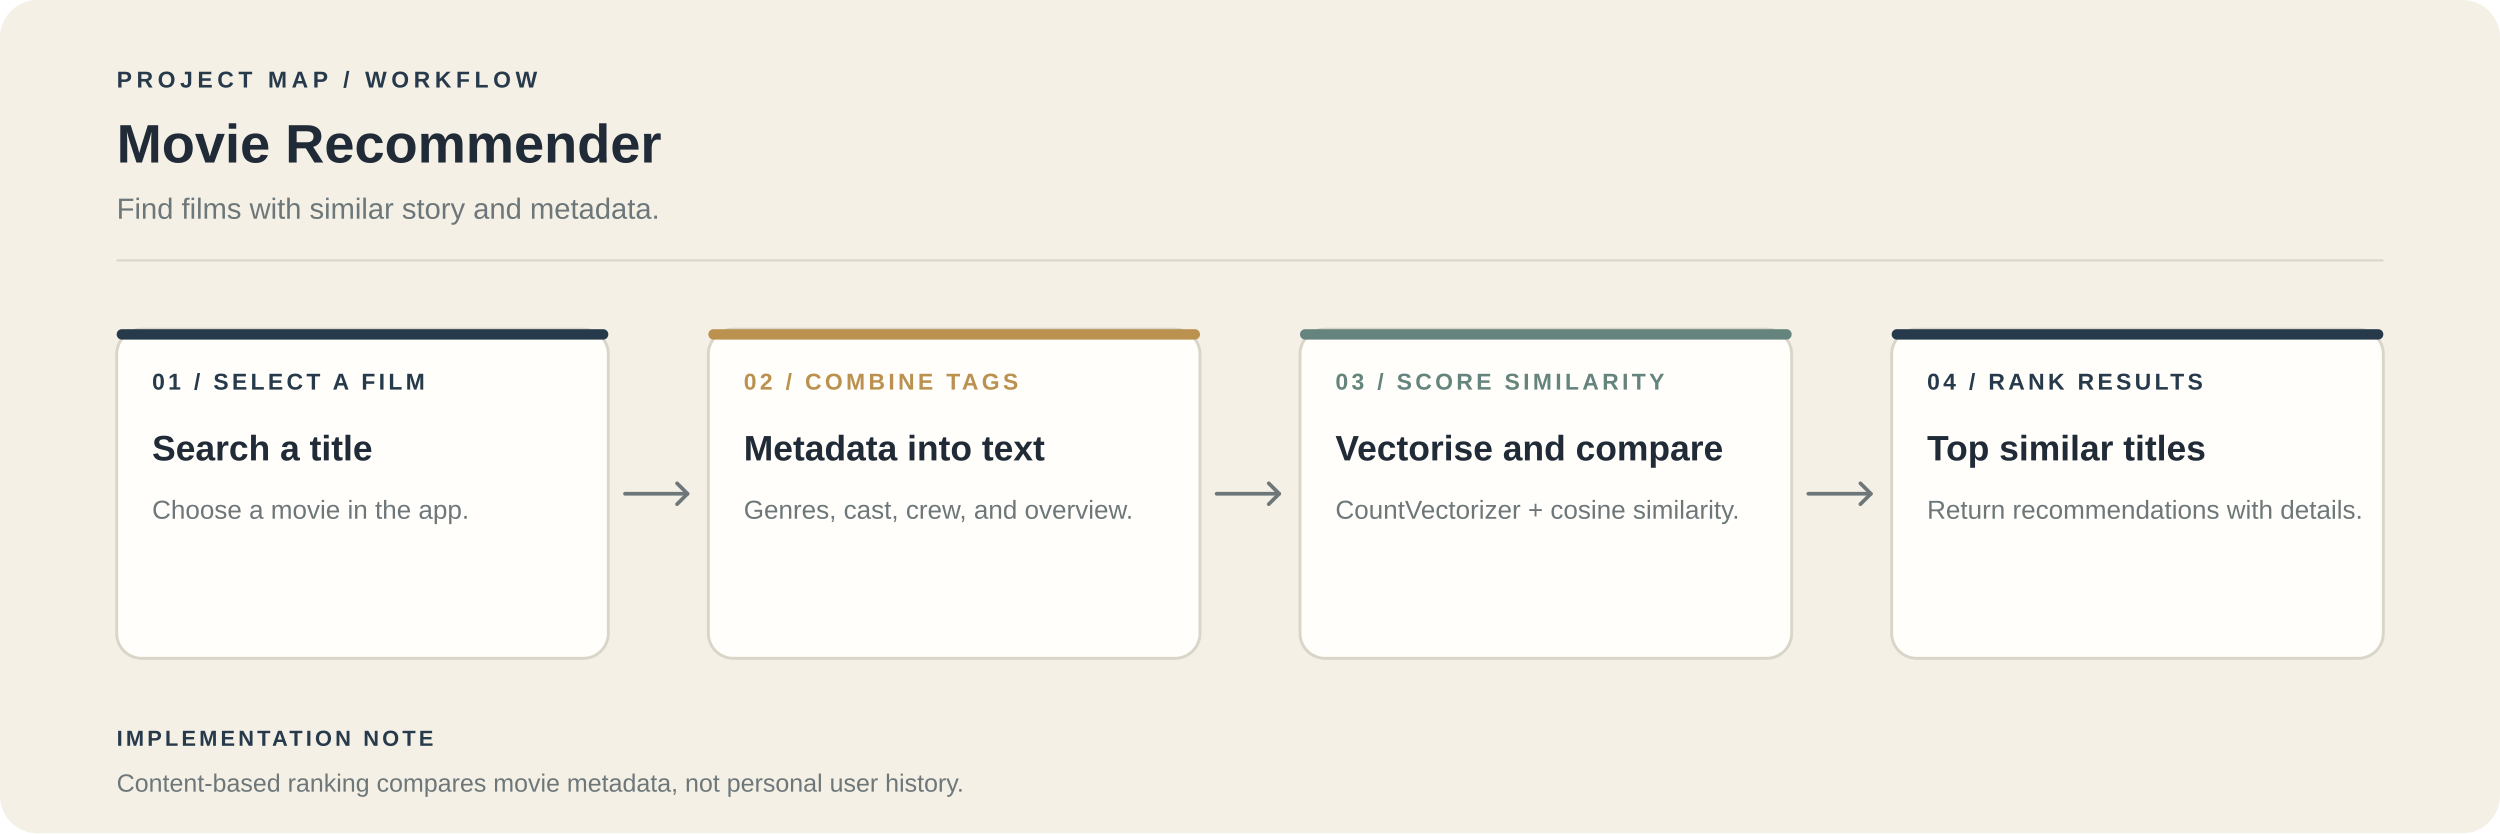
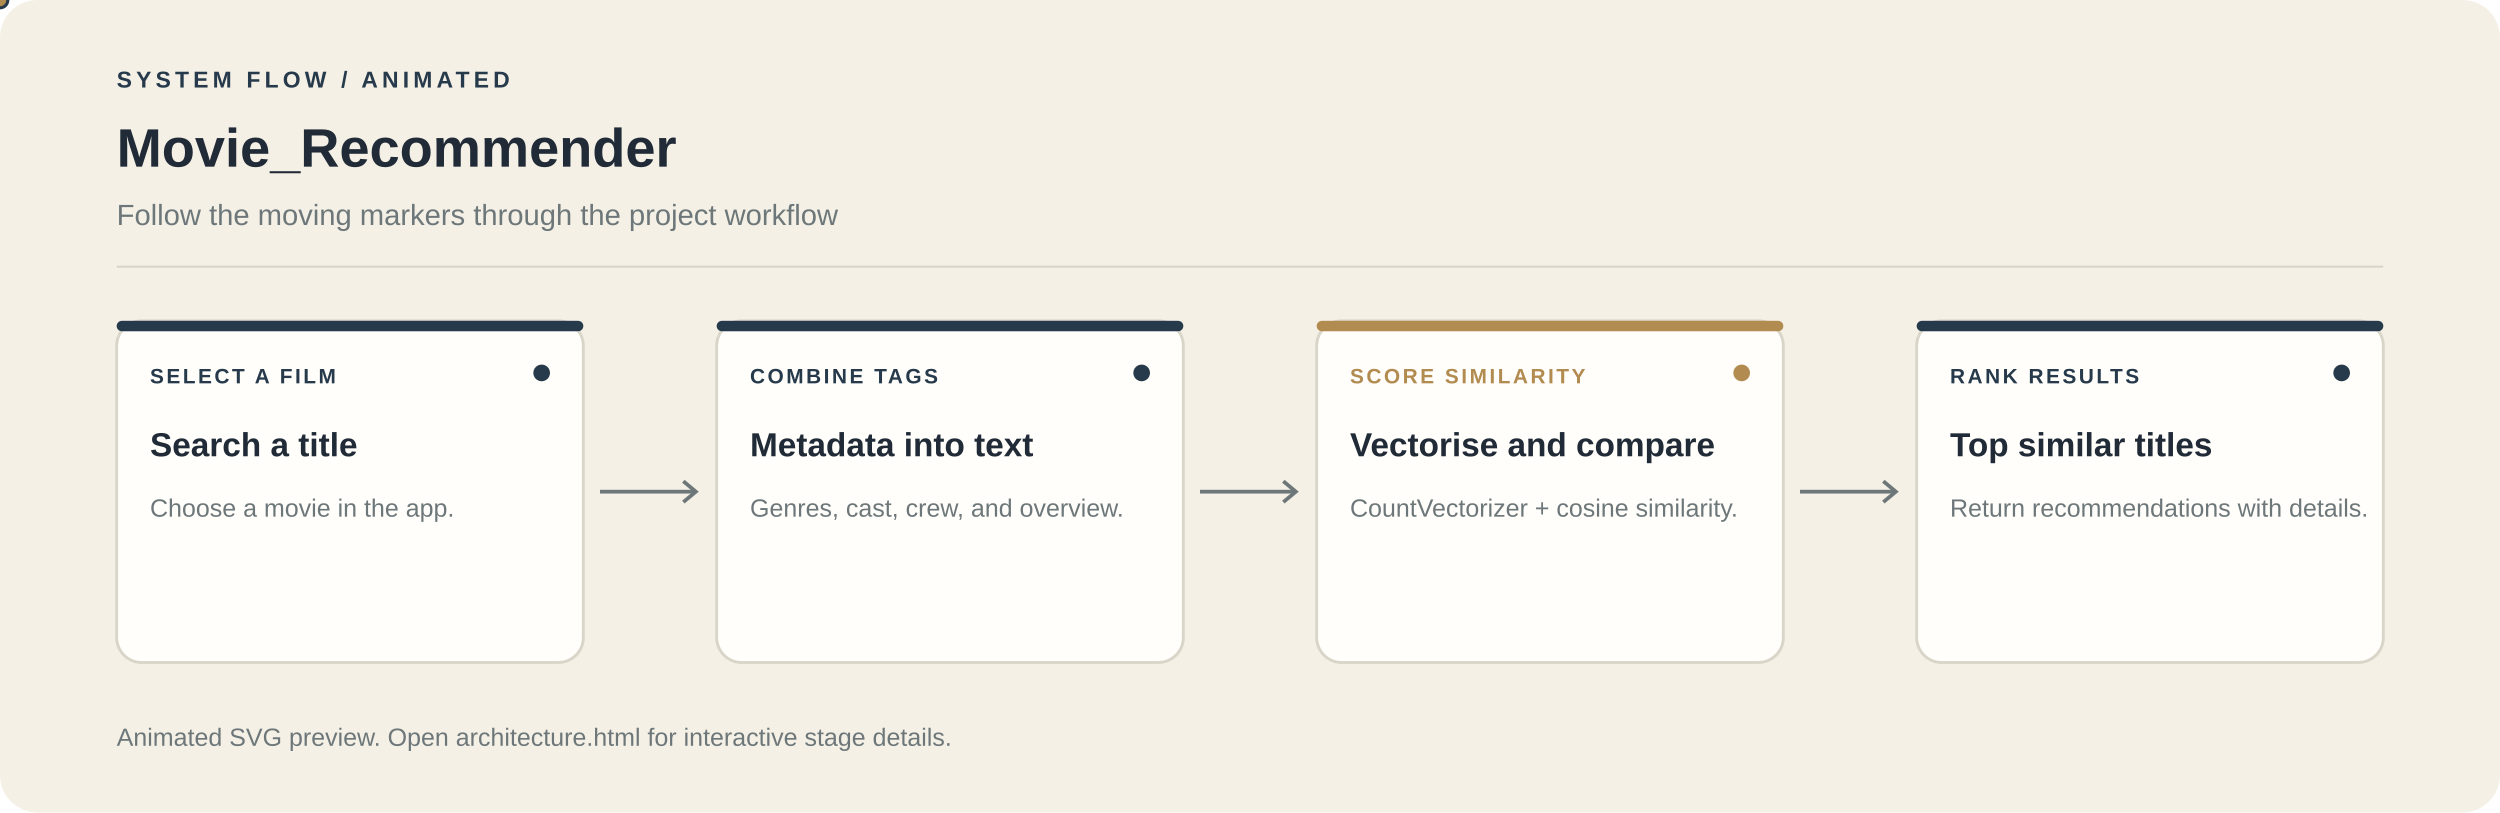
- <svg xmlns="http://www.w3.org/2000/svg" width="1200" height="400" viewBox="0 0 1200 400" role="img" aria-labelledby="title desc">
-   <rect width="1200" height="400" rx="18" fill="#F4F0E6" />
-   <text x="56" y="42" font-family="Arial,Helvetica,sans-serif" font-size="11" font-weight="700" letter-spacing="2.2" fill="#263A4B">PROJECT MAP  /  WORKFLOW</text>
-   <text x="56" y="78" font-family="Arial,Helvetica,sans-serif" font-size="26" font-weight="700" fill="#202B37">Movie Recommender</text>
-   <text x="56" y="105" font-family="Arial,Helvetica,sans-serif" font-size="14" fill="#6D7779">Find films with similar story and metadata.</text>
-   <line x1="56" y1="125" x2="1144" y2="125" stroke="#D9D5C9" stroke-width="1" />
-   <path d="M 300 237 L 330 237" stroke="#6D7779" stroke-width="1.8" fill="none" stroke-linecap="round" />
-   <path d="M 325 232 L 330 237 L 325 242" stroke="#6D7779" stroke-width="1.8" fill="none" stroke-linecap="round" stroke-linejoin="round" />
-   <path d="M 584 237 L 614 237" stroke="#6D7779" stroke-width="1.8" fill="none" stroke-linecap="round" />
-   <path d="M 609 232 L 614 237 L 609 242" stroke="#6D7779" stroke-width="1.8" fill="none" stroke-linecap="round" stroke-linejoin="round" />
-   <path d="M 868 237 L 898 237" stroke="#6D7779" stroke-width="1.8" fill="none" stroke-linecap="round" />
-   <path d="M 893 232 L 898 237 L 893 242" stroke="#6D7779" stroke-width="1.8" fill="none" stroke-linecap="round" stroke-linejoin="round" />
+ <svg xmlns="http://www.w3.org/2000/svg" width="1200" height="390" viewBox="0 0 1200 390" role="img" aria-labelledby="t d">
+   <rect width="1200" height="390" rx="18" fill="#F4F0E6" />
+   <text x="56" y="42" fill="#263A4B" font-family="Arial,sans-serif" font-size="11" font-weight="700" letter-spacing="2">SYSTEM FLOW / ANIMATED</text>
+   <text x="56" y="80" fill="#202B37" font-family="Arial,sans-serif" font-size="26" font-weight="700">Movie_Recommender</text>
+   <text x="56" y="108" fill="#6D7779" font-family="Arial,sans-serif" font-size="14">Follow the moving markers through the project workflow</text>
+   <line x1="56" y1="128" x2="1144" y2="128" stroke="#D9D5C9" />
+   <path d="M 288 236 H 334" stroke="#6D7779" stroke-width="1.8" />
+   <path d="M 328 231 L 334 236 L 328 241" fill="none" stroke="#6D7779" stroke-width="1.8" />
+   <path d="M 576 236 H 622" stroke="#6D7779" stroke-width="1.8" />
+   <path d="M 616 231 L 622 236 L 616 241" fill="none" stroke="#6D7779" stroke-width="1.8" />
+   <path d="M 864 236 H 910" stroke="#6D7779" stroke-width="1.8" />
+   <path d="M 904 231 L 910 236 L 904 241" fill="none" stroke="#6D7779" stroke-width="1.8" />
  <g>
-     <rect x="56" y="158" width="236" height="158" rx="12" fill="#FFFEFA" stroke="#D9D5C9" stroke-width="1.4" />
-     <rect x="56" y="158" width="236" height="5" rx="2.5" fill="#263A4B" />
-     <text x="73" y="187" font-family="Arial,Helvetica,sans-serif" font-size="11" font-weight="700" letter-spacing="1.6" fill="#263A4B">01 / SELECT A FILM</text>
-     <text x="73" y="221" font-family="Arial,Helvetica,sans-serif" font-size="17" font-weight="700" fill="#202B37">Search a title</text>
-     <text x="73" y="249" font-family="Arial,Helvetica,sans-serif" font-size="12.5" fill="#6D7779">Choose a movie in the app.</text>
+     <rect x="56" y="154" width="224" height="164" rx="12" fill="#FFFEFA" stroke="#D9D5C9" stroke-width="1.4" />
+     <rect x="56" y="154" width="224" height="5" rx="2.5" fill="#263A4B" />
+     <text x="72" y="184" fill="#263A4B" font-family="Arial,sans-serif" font-size="10" font-weight="700" letter-spacing="1.2">SELECT A FILM</text>
+     <text x="72" y="219" fill="#202B37" font-family="Arial,sans-serif" font-size="16" font-weight="700">Search a title</text>
+     <text x="72" y="248" fill="#6D7779" font-family="Arial,sans-serif" font-size="12">Choose a movie in the app.</text>
+     <circle cx="260" cy="179" r="4" fill="#263A4B">
+       <animate attributeName="r" values="3;5;3" dur="2s" repeatCount="indefinite" />
+     </circle>
  </g>
  <g>
-     <rect x="340" y="158" width="236" height="158" rx="12" fill="#FFFEFA" stroke="#D9D5C9" stroke-width="1.4" />
-     <rect x="340" y="158" width="236" height="5" rx="2.5" fill="#BA914F" />
-     <text x="357" y="187" font-family="Arial,Helvetica,sans-serif" font-size="11" font-weight="700" letter-spacing="1.6" fill="#BA914F">02 / COMBINE TAGS</text>
-     <text x="357" y="221" font-family="Arial,Helvetica,sans-serif" font-size="17" font-weight="700" fill="#202B37">Metadata into text</text>
-     <text x="357" y="249" font-family="Arial,Helvetica,sans-serif" font-size="12.5" fill="#6D7779">Genres, cast, crew, and overview.</text>
+     <rect x="344" y="154" width="224" height="164" rx="12" fill="#FFFEFA" stroke="#D9D5C9" stroke-width="1.4" />
+     <rect x="344" y="154" width="224" height="5" rx="2.5" fill="#263A4B" />
+     <text x="360" y="184" fill="#263A4B" font-family="Arial,sans-serif" font-size="10" font-weight="700" letter-spacing="1.2">COMBINE TAGS</text>
+     <text x="360" y="219" fill="#202B37" font-family="Arial,sans-serif" font-size="16" font-weight="700">Metadata into text</text>
+     <text x="360" y="248" fill="#6D7779" font-family="Arial,sans-serif" font-size="12">Genres, cast, crew, and overview.</text>
+     <circle cx="548" cy="179" r="4" fill="#263A4B">
+       <animate attributeName="r" values="3;5;3" dur="2.4s" repeatCount="indefinite" />
+     </circle>
  </g>
  <g>
-     <rect x="624" y="158" width="236" height="158" rx="12" fill="#FFFEFA" stroke="#D9D5C9" stroke-width="1.4" />
-     <rect x="624" y="158" width="236" height="5" rx="2.5" fill="#65847D" />
-     <text x="641" y="187" font-family="Arial,Helvetica,sans-serif" font-size="11" font-weight="700" letter-spacing="1.6" fill="#65847D">03 / SCORE SIMILARITY</text>
-     <text x="641" y="221" font-family="Arial,Helvetica,sans-serif" font-size="17" font-weight="700" fill="#202B37">Vectorise and compare</text>
-     <text x="641" y="249" font-family="Arial,Helvetica,sans-serif" font-size="12.5" fill="#6D7779">CountVectorizer + cosine similarity.</text>
+     <rect x="632" y="154" width="224" height="164" rx="12" fill="#FFFEFA" stroke="#D9D5C9" stroke-width="1.4" />
+     <rect x="632" y="154" width="224" height="5" rx="2.5" fill="#B28B50" />
+     <text x="648" y="184" fill="#B28B50" font-family="Arial,sans-serif" font-size="10" font-weight="700" letter-spacing="1.2">SCORE SIMILARITY</text>
+     <text x="648" y="219" fill="#202B37" font-family="Arial,sans-serif" font-size="16" font-weight="700">Vectorise and compare</text>
+     <text x="648" y="248" fill="#6D7779" font-family="Arial,sans-serif" font-size="12">CountVectorizer + cosine similarity.</text>
+     <circle cx="836" cy="179" r="4" fill="#B28B50">
+       <animate attributeName="r" values="3;5;3" dur="2.8s" repeatCount="indefinite" />
+     </circle>
  </g>
  <g>
-     <rect x="908" y="158" width="236" height="158" rx="12" fill="#FFFEFA" stroke="#D9D5C9" stroke-width="1.4" />
-     <rect x="908" y="158" width="236" height="5" rx="2.5" fill="#263A4B" />
-     <text x="925" y="187" font-family="Arial,Helvetica,sans-serif" font-size="11" font-weight="700" letter-spacing="1.6" fill="#263A4B">04 / RANK RESULTS</text>
-     <text x="925" y="221" font-family="Arial,Helvetica,sans-serif" font-size="17" font-weight="700" fill="#202B37">Top similar titles</text>
-     <text x="925" y="249" font-family="Arial,Helvetica,sans-serif" font-size="12.5" fill="#6D7779">Return recommendations with details.</text>
+     <rect x="920" y="154" width="224" height="164" rx="12" fill="#FFFEFA" stroke="#D9D5C9" stroke-width="1.4" />
+     <rect x="920" y="154" width="224" height="5" rx="2.5" fill="#263A4B" />
+     <text x="936" y="184" fill="#263A4B" font-family="Arial,sans-serif" font-size="10" font-weight="700" letter-spacing="1.2">RANK RESULTS</text>
+     <text x="936" y="219" fill="#202B37" font-family="Arial,sans-serif" font-size="16" font-weight="700">Top similar titles</text>
+     <text x="936" y="248" fill="#6D7779" font-family="Arial,sans-serif" font-size="12">Return recommendations with details.</text>
+     <circle cx="1124" cy="179" r="4" fill="#263A4B">
+       <animate attributeName="r" values="3;5;3" dur="3.2s" repeatCount="indefinite" />
+     </circle>
  </g>
-   <text x="56" y="358" font-family="Arial,Helvetica,sans-serif" font-size="10.5" font-weight="700" letter-spacing="1.5" fill="#263A4B">IMPLEMENTATION NOTE</text>
-   <text x="56" y="380" font-family="Arial,Helvetica,sans-serif" font-size="12" fill="#6D7779">Content-based ranking compares movie metadata, not personal user history.</text>
+   <circle r="4.5" fill="#263A4B">
+     <animateMotion dur="7s" repeatCount="indefinite" path="M 288 236 L 344 236 L 568 236 L 632 236 L 856 236 L 920 236" />
+   </circle>
+   <circle r="3" fill="#B28B50">
+     <animateMotion dur="7s" begin="-3.5s" repeatCount="indefinite" path="M 288 236 L 344 236 L 568 236 L 632 236 L 856 236 L 920 236" />
+   </circle>
+   <text x="56" y="358" fill="#6D7779" font-family="Arial,sans-serif" font-size="12">Animated SVG preview. Open architecture.html for interactive stage details.</text>
</svg>
